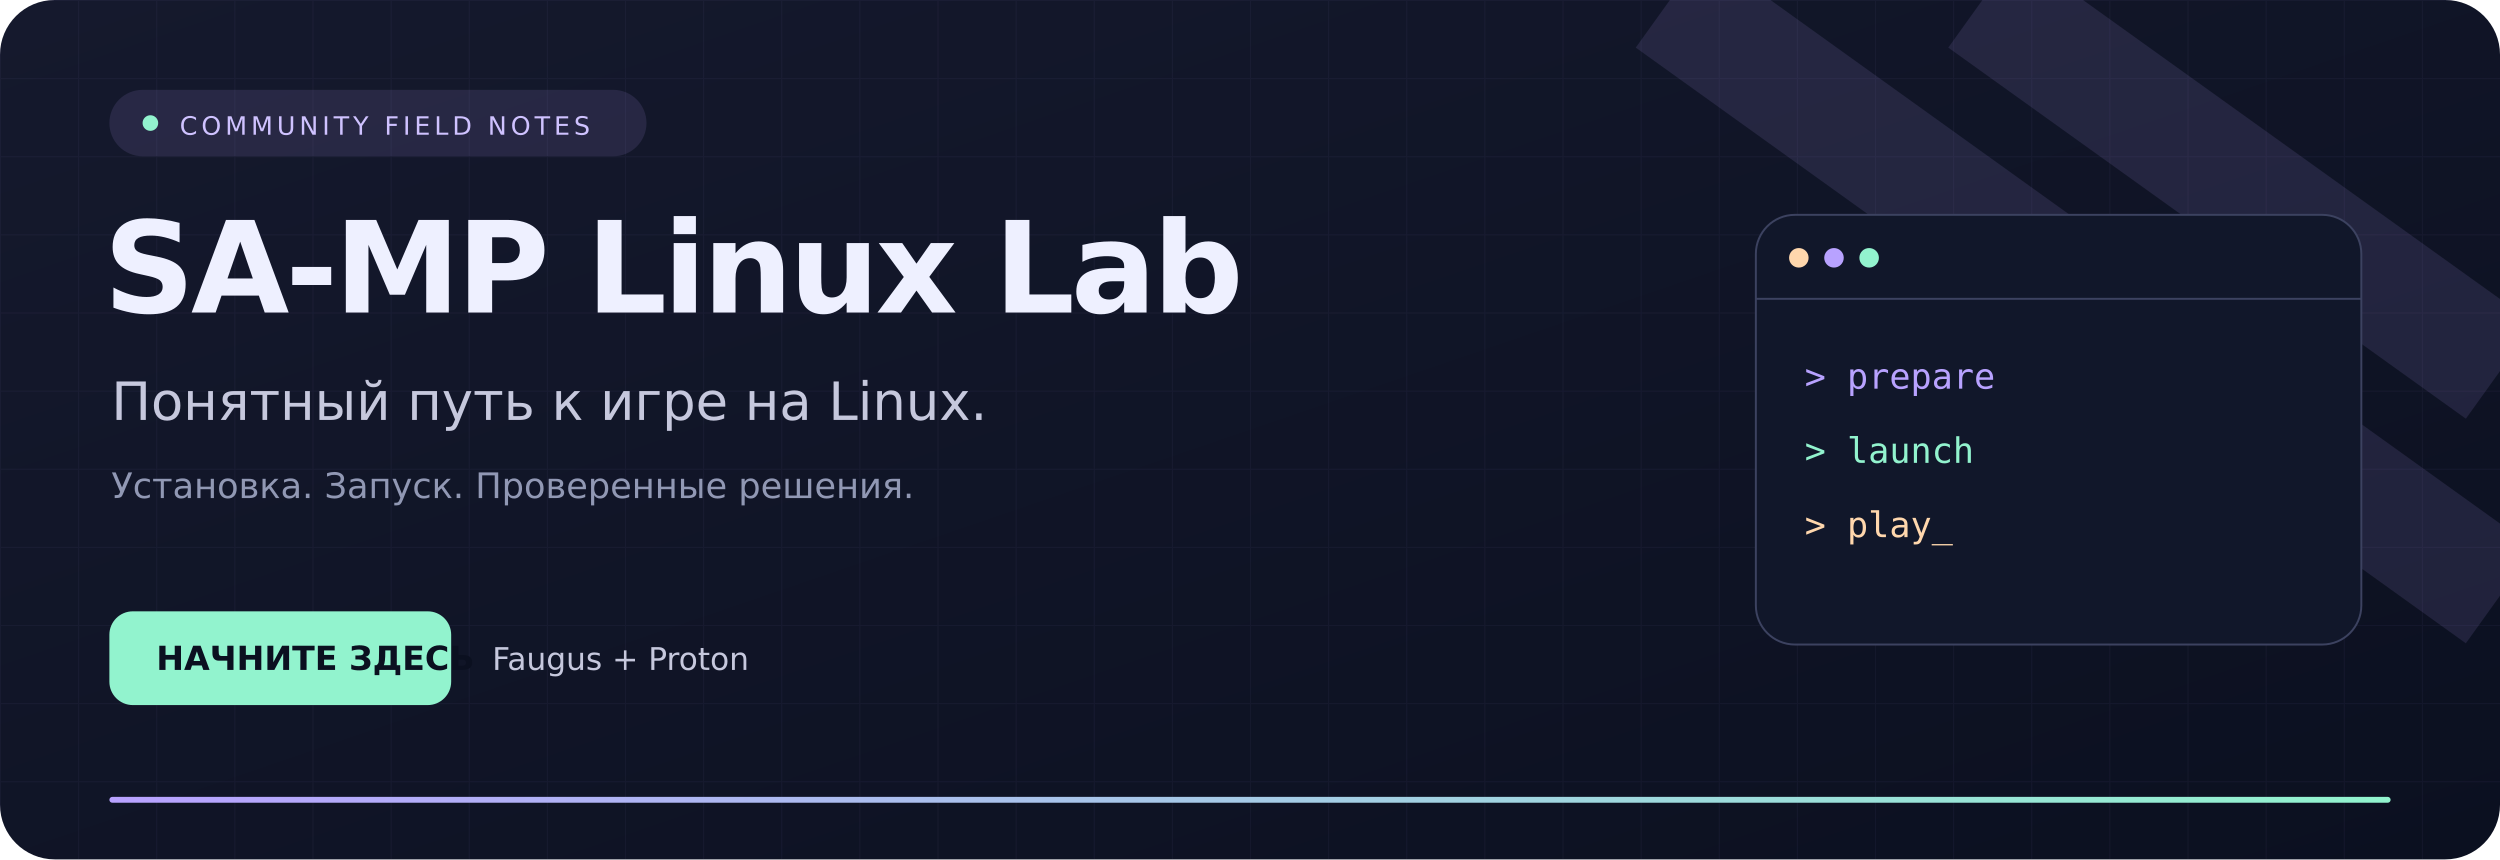
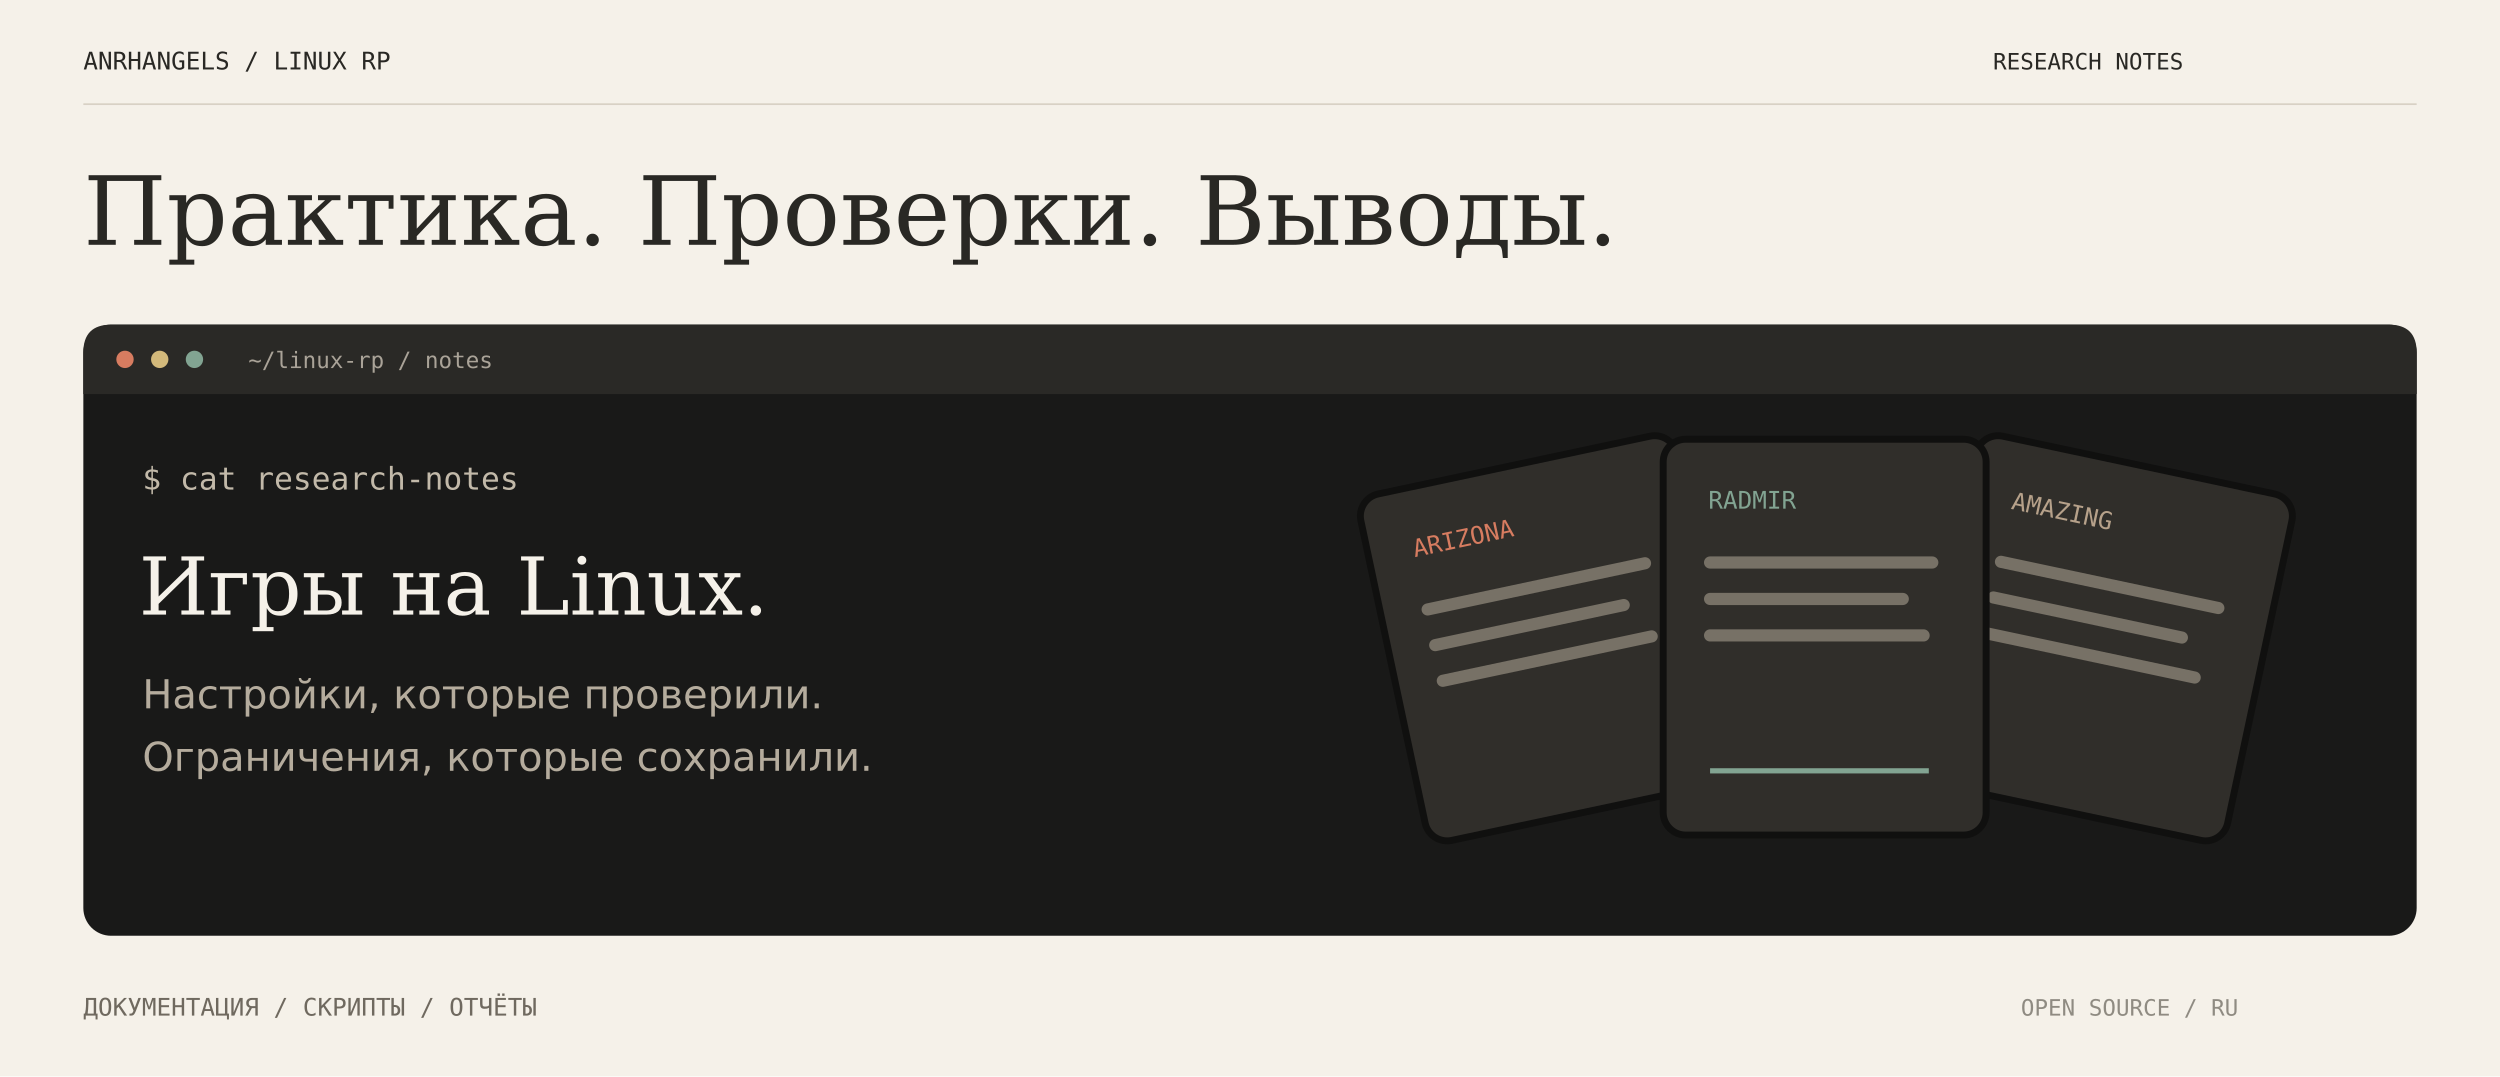
- <svg xmlns="http://www.w3.org/2000/svg" width="1280" height="440" viewBox="0 0 1280 440" role="img" aria-labelledby="title desc">
-   <defs>
-     <linearGradient id="bg" x2="1" y2="1">
-       <stop stop-color="#15192D" />
-       <stop offset="1" stop-color="#0B1020" />
-     </linearGradient>
-     <linearGradient id="accent">
-       <stop stop-color="#B8A2FF" />
-       <stop offset="1" stop-color="#92F3CE" />
-     </linearGradient>
-     <pattern id="grid" width="40" height="40" patternUnits="userSpaceOnUse">
-       <path d="M40 0H0V40" fill="none" stroke="#B8A2FF" stroke-opacity=".045" />
-     </pattern>
-   </defs>
-   <rect width="1280" height="440" rx="28" fill="url(#bg)" />
-   <rect width="1280" height="440" rx="28" fill="url(#grid)" />
-   <path d="M855 0L1280 305M1015 0L1280 190" stroke="#B8A2FF" stroke-opacity=".12" stroke-width="60" />
-   <g font-family="DejaVu Sans, sans-serif">
-     <rect x="56" y="46" width="275" height="34" rx="17" fill="#B8A2FF" fill-opacity=".12" />
-     <circle cx="77" cy="63" r="4" fill="#92F3CE" />
-     <text x="92" y="69" font-size="13" letter-spacing="2" fill="#CFC2FF">COMMUNITY FIELD NOTES</text>
-     <text x="53" y="160" font-size="65" font-weight="700" letter-spacing="-2" fill="#EEF0FF">SA-MP Linux Lab</text>
-     <text x="57" y="215" font-size="27" fill="#C6C8DD">Понятный путь к игре на Linux.</text>
-     <text x="57" y="255" font-size="18" fill="#9198B4">Установка. Запуск. Проверенные решения.</text>
-     <rect x="56" y="313" width="175" height="48" rx="12" fill="#92F3CE" />
-     <text x="80" y="343" font-size="17" font-weight="700" fill="#0B1020">НАЧНИТЕ ЗДЕСЬ</text>
-     <text x="252" y="343" font-size="16" fill="#C6C8DD">Faugus + Proton</text>
-     <g transform="translate(899 110)">
-       <rect width="310" height="220" rx="20" fill="#11172A" stroke="#3C4260" />
-       <path d="M0 43H310" stroke="#3C4260" />
-       <circle cx="22" cy="22" r="5" fill="#FFD7AD" />
-       <circle cx="40" cy="22" r="5" fill="#B8A2FF" />
-       <circle cx="58" cy="22" r="5" fill="#92F3CE" />
-       <text x="25" y="89" font-family="DejaVu Sans Mono, monospace" font-size="18" fill="#B8A2FF">&gt; prepare</text>
-       <text x="25" y="127" font-family="DejaVu Sans Mono, monospace" font-size="18" fill="#92F3CE">&gt; launch</text>
-       <text x="25" y="165" font-family="DejaVu Sans Mono, monospace" font-size="18" fill="#FFD7AD">&gt; play_</text>
-     </g>
+ <svg xmlns="http://www.w3.org/2000/svg" width="1440" height="620" viewBox="0 0 1440 620" role="img" aria-labelledby="title desc">
+   <rect width="1440" height="620" fill="#F5F1E9" />
+   <g fill="#292824" font-family="DejaVu Sans Mono,monospace">
+     <text x="48" y="40" font-size="14">ANRHANGELS / LINUX RP</text>
+     <text x="1148" y="40" font-size="13">RESEARCH NOTES</text>
  </g>
-   <rect x="56" y="408" width="1168" height="3" rx="1.5" fill="url(#accent)" />
+   <path d="M48 60H1392" stroke="#D8D1C5" />
+   <text x="48" y="141" font-size="55" fill="#292824" font-family="DejaVu Serif,Georgia,serif">Практика. Проверки. Выводы.</text>
+   <rect x="48" y="187" width="1344" height="352" rx="16" fill="#191918" />
+   <path d="M64 187H1376Q1392 187 1392 203V227H48V203Q48 187 64 187" fill="#2A2926" />
+   <g>
+     <circle cx="72" cy="207" r="5" fill="#D77C60" />
+     <circle cx="92" cy="207" r="5" fill="#D3B97B" />
+     <circle cx="112" cy="207" r="5" fill="#82A492" />
+   </g>
+   <g font-family="DejaVu Sans Mono,monospace">
+     <text x="143" y="212" fill="#AAA398" font-size="13">~/linux-rp / notes</text>
+     <text x="82" y="282" fill="#C2B9A9" font-size="18">$ cat research-notes</text>
+   </g>
+   <text x="80" y="354" font-family="DejaVu Serif,Georgia,serif" font-size="46" fill="#F5F1E9">Игры на Linux.</text>
+   <text x="82" y="408" font-family="DejaVu Sans,sans-serif" font-size="23" fill="#B5AC9D">Настройки, которые проверили.</text>
+   <text x="82" y="444" font-family="DejaVu Sans,sans-serif" font-size="23" fill="#B5AC9D">Ограничения, которые сохранили.</text>
+   <g transform="translate(890 352) rotate(-12)">
+     <rect x="-93" y="-86" width="186" height="204" rx="13" fill="#302E2A" stroke="#10100F" stroke-width="4" />
+     <text x="-67" y="-46" fill="#D77C60" font-size="14" font-family="monospace">ARIZONA</text>
+     <path d="M-66-15H62M-66 6H45M-66 27H57" stroke="#777166" stroke-width="7" stroke-linecap="round" />
+   </g>
+   <g transform="translate(1214 352) rotate(12)">
+     <rect x="-93" y="-86" width="186" height="204" rx="13" fill="#302E2A" stroke="#10100F" stroke-width="4" />
+     <text x="-67" y="-46" fill="#B6A18A" font-size="14" font-family="monospace">AMAZING</text>
+     <path d="M-66-15H62M-66 6H45M-66 27H57" stroke="#777166" stroke-width="7" stroke-linecap="round" />
+   </g>
+   <g transform="translate(1051 339)">
+     <rect x="-93" y="-86" width="186" height="228" rx="13" fill="#302E2A" stroke="#10100F" stroke-width="4" />
+     <text x="-67" y="-46" fill="#82A492" font-size="14" font-family="monospace">RADMIR</text>
+     <path d="M-66-15H62M-66 6H45M-66 27H57" stroke="#777166" stroke-width="7" stroke-linecap="round" />
+     <path d="M-66 105H60" stroke="#82A492" stroke-width="3" />
+   </g>
+   <text x="48" y="585" fill="#6F695F" font-family="DejaVu Sans Mono,monospace" font-size="14">ДОКУМЕНТАЦИЯ / СКРИПТЫ / ОТЧЁТЫ</text>
+   <text x="1164" y="585" fill="#8F8B82" font-family="monospace" font-size="13">OPEN SOURCE / RU</text>
</svg>
